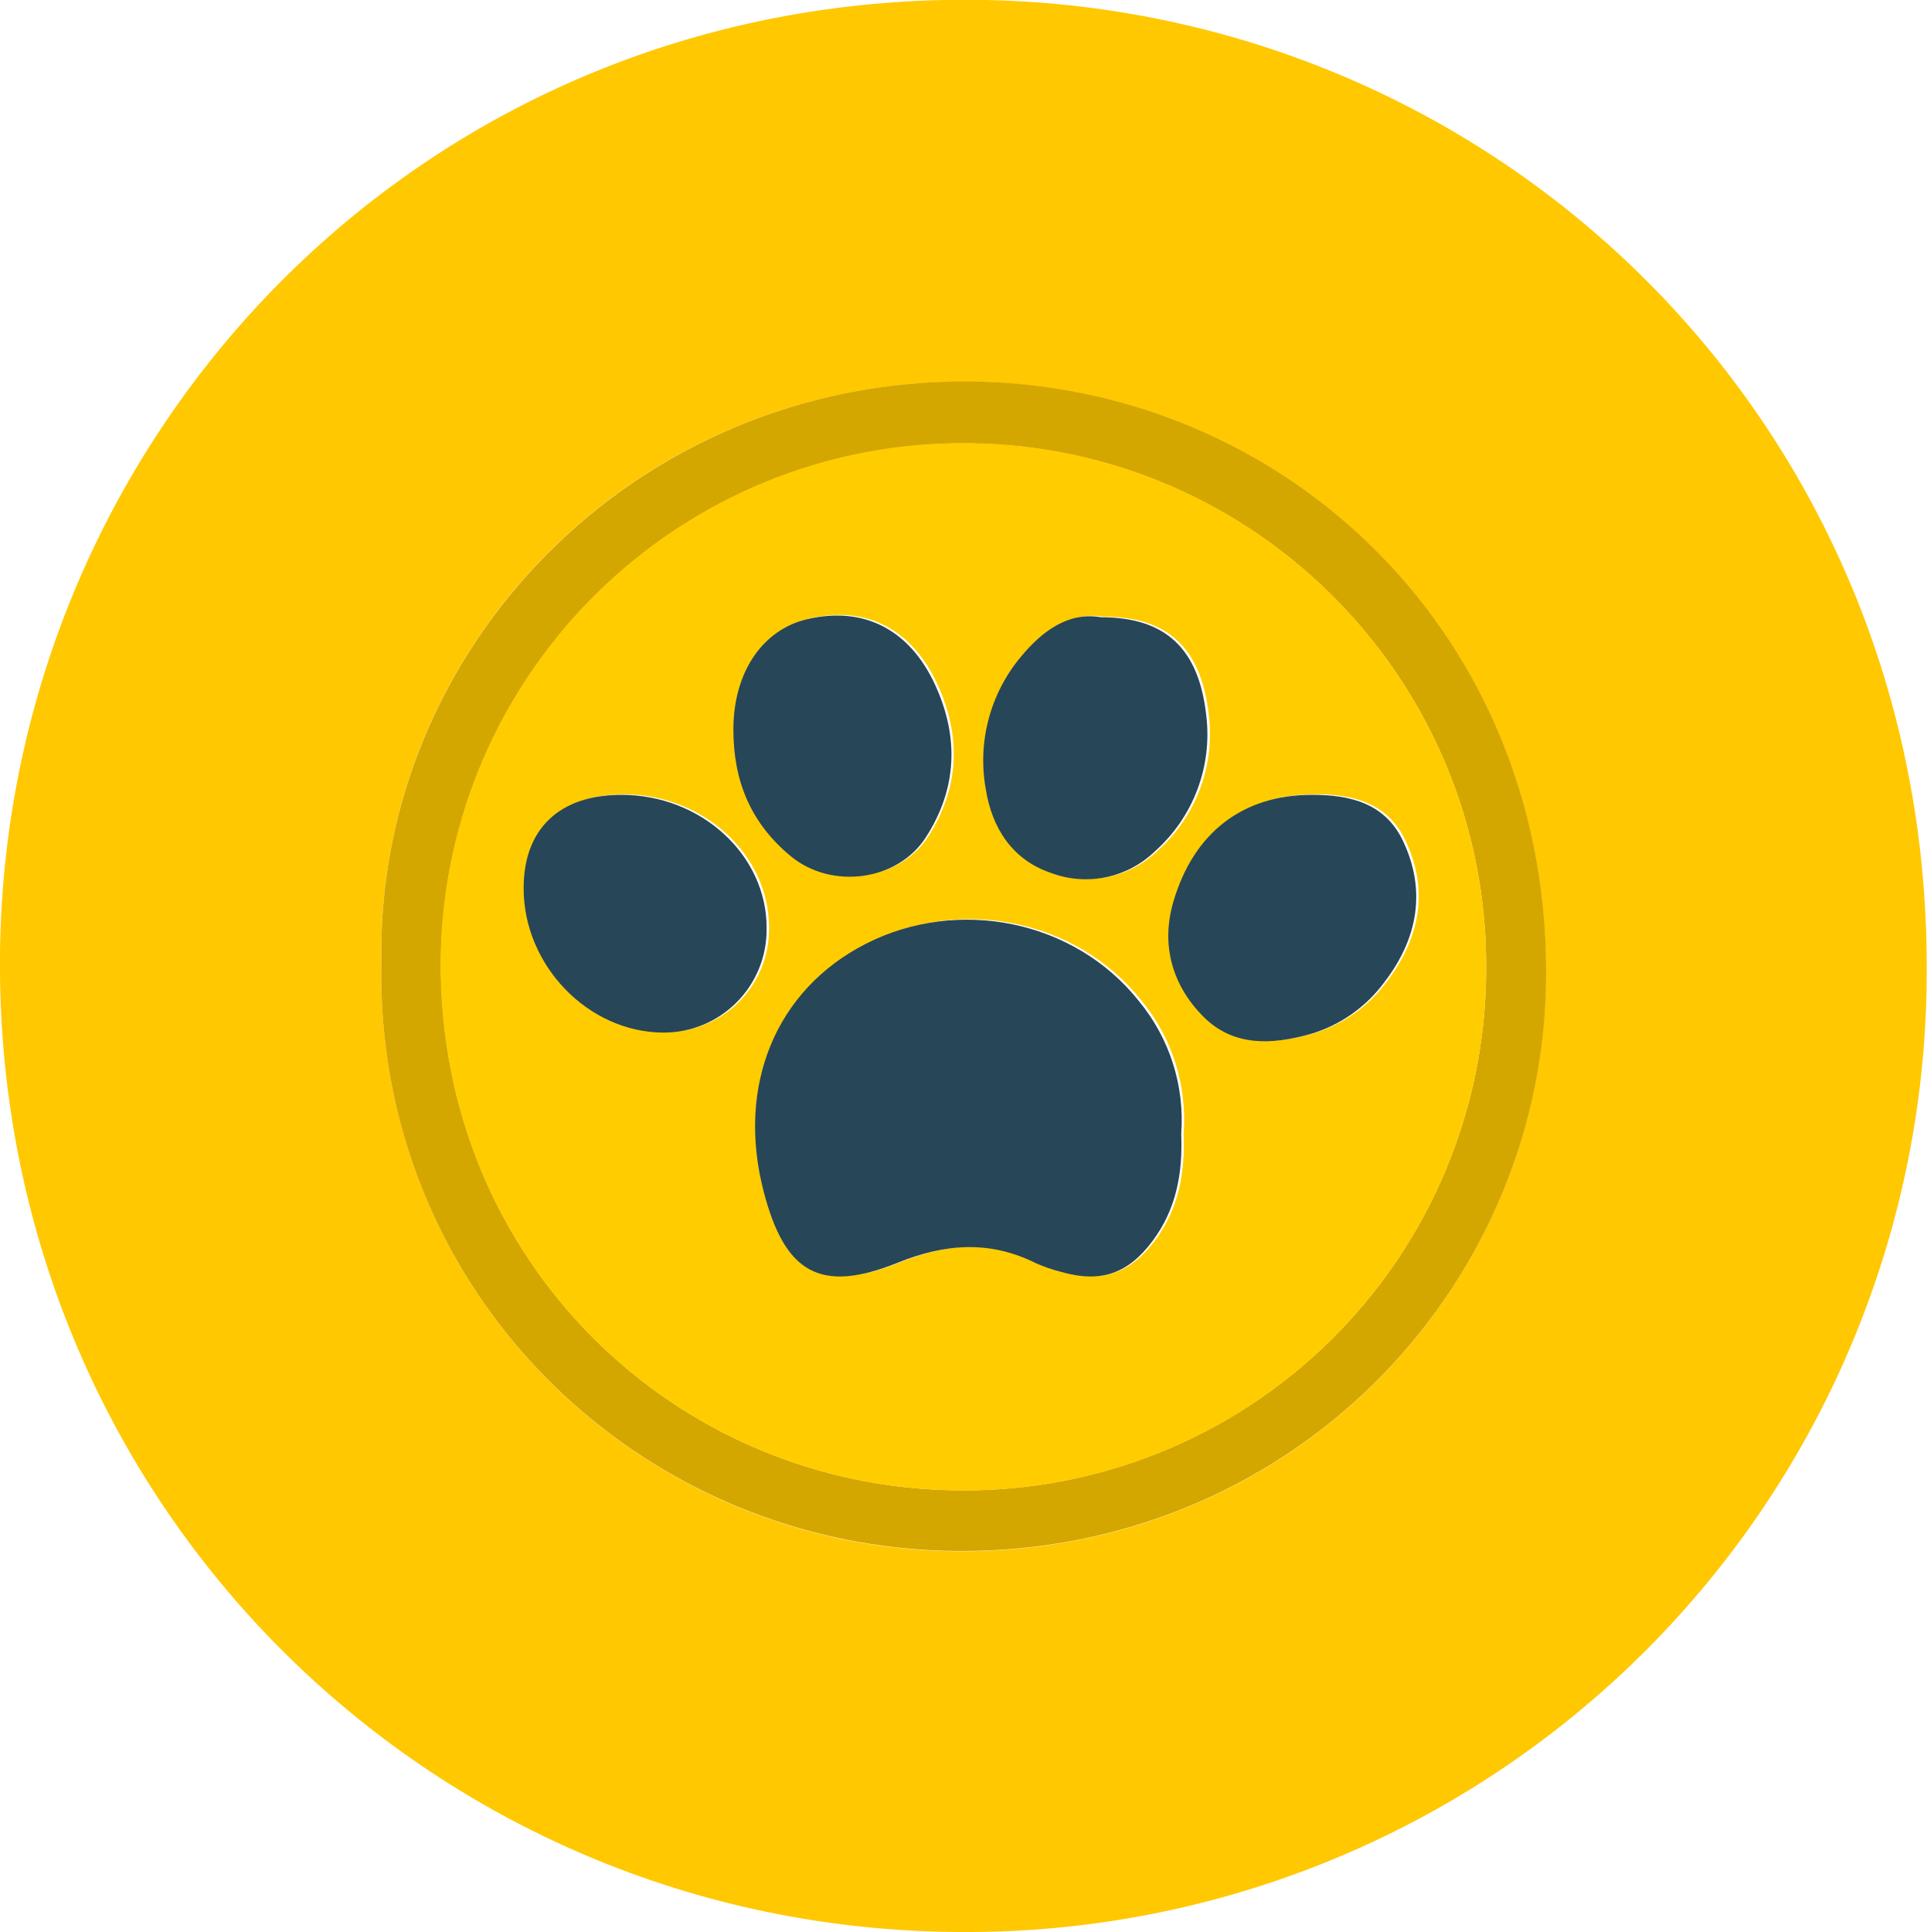
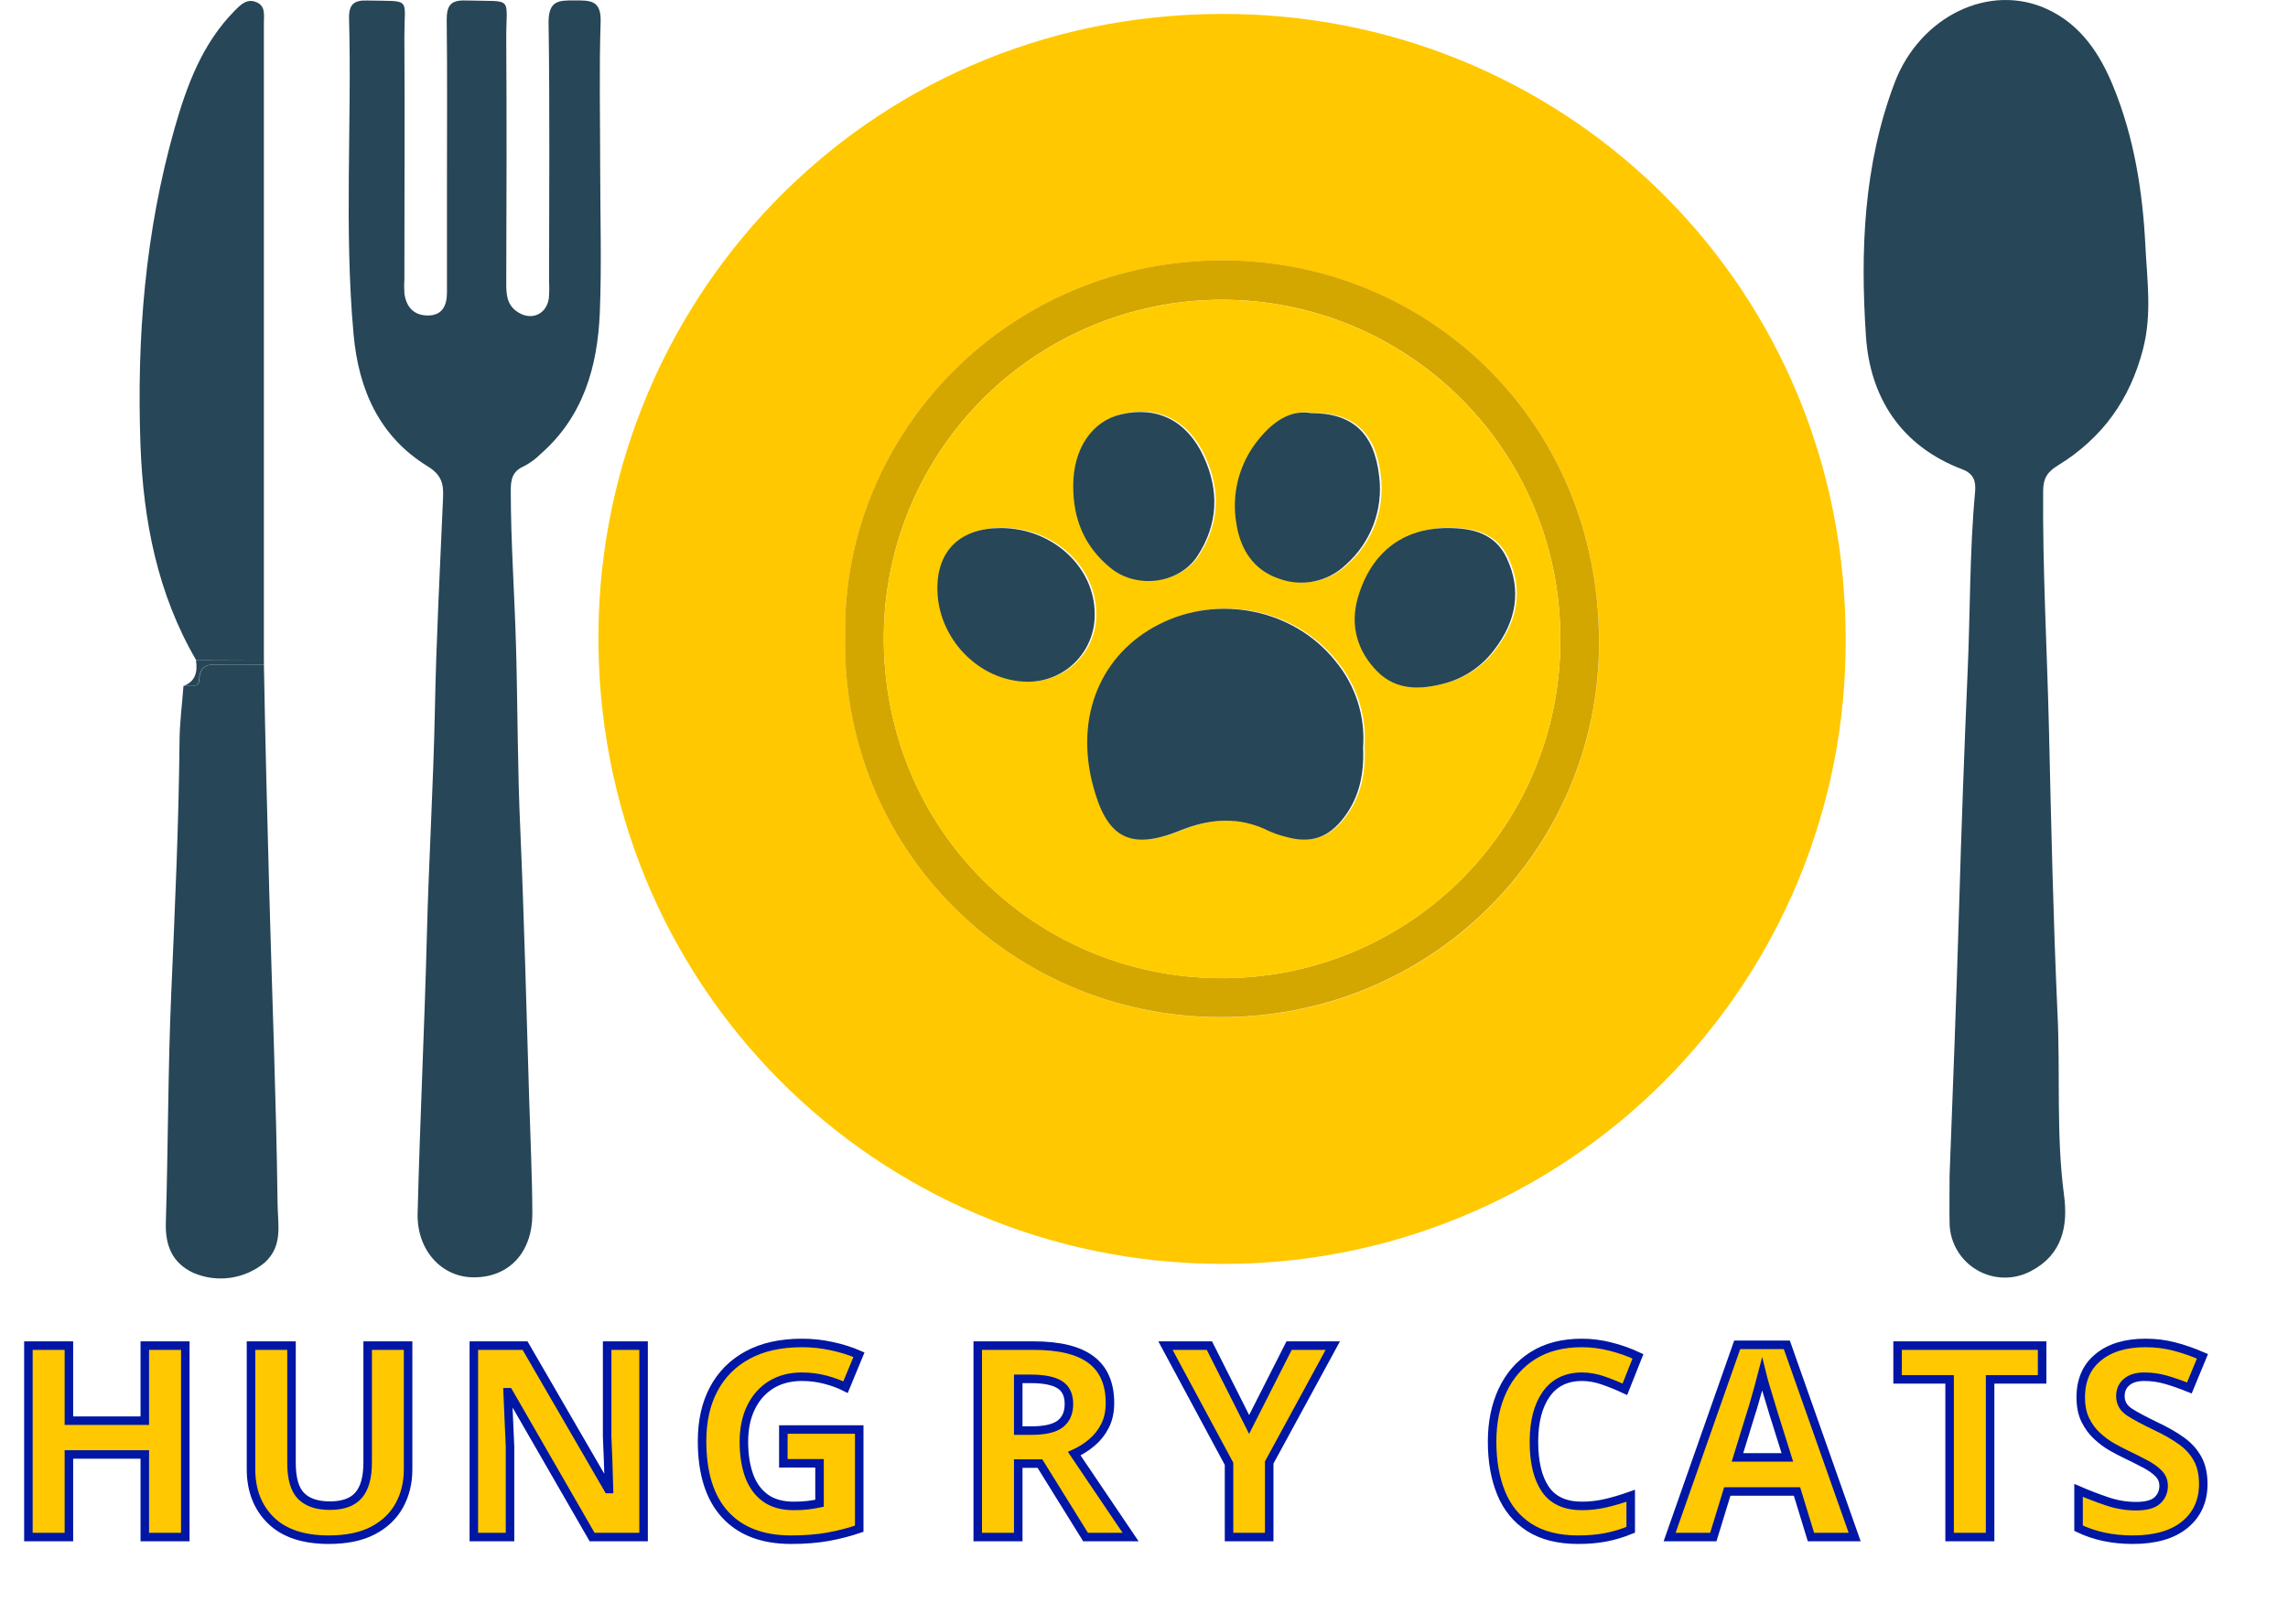
- <svg xmlns="http://www.w3.org/2000/svg" viewBox="0 0 293 293.75">
+ <svg xmlns="http://www.w3.org/2000/svg" viewBox="0 0 537.5 381.53">
  <defs>
-     <style>.cls-1{fill:#ffc800;}.cls-2{fill:#d4a600;}.cls-3{fill:#fc0;}.cls-4{fill:#274657;}</style>
+     <style>.cls-1{font-size:63px;stroke:#0016a4;stroke-miterlimit:10;stroke-width:2px;font-family:AmericanTypewriterITCPro-Bold, American Typewriter ITC Pro;font-weight:700;letter-spacing:0.07em;}.cls-1,.cls-6{fill:#ffc800;}.cls-2{letter-spacing:0.01em;}.cls-3{letter-spacing:0.07em;}.cls-4{letter-spacing:0.04em;}.cls-5{letter-spacing:0.03em;}.cls-7{fill:#274657;}.cls-8{fill:#d4a600;}.cls-9{fill:#fc0;}</style>
  </defs>
  <g id="Layer_2" data-name="Layer 2">
    <g id="Layer_1-2" data-name="Layer 1">
-       <path class="cls-1" d="M293,147.08A146,146,0,0,1,146.08,293.75C65.21,293.46-.84,228.07,0,145.06.82,65.4,65.23-1.74,150,0,228.43,1.68,293.11,64.61,293,147.08ZM58,146c-1.1,50.28,39.14,89.6,87.73,89.86,50,.27,88.22-39.08,89.33-85.74,1.27-53.23-39.57-91.84-87.95-92.08C96.38,57.74,57.28,98.61,58,146Z" />
-       <path class="cls-2" d="M58,146c-.71-47.35,38.4-88.22,89.1-88,48.39.24,89.22,38.85,88,92.08-1.12,46.66-39.37,86-89.34,85.74C97.11,235.56,56.87,196.24,58,146Zm168,1.79A79.47,79.47,0,1,0,67.05,146c-.36,45.76,35.65,80.31,78.8,80.6A79.31,79.31,0,0,0,226,147.75Z" />
-       <path class="cls-3" d="M226,147.74a79.29,79.29,0,0,1-80.12,78.87C102.69,226.32,66.68,191.77,67,146A79.47,79.47,0,1,1,226,147.74Zm-46,24.6a28.43,28.43,0,0,0-6.43-20.23c-9.81-12.33-27.47-15.85-41.52-8.69-13.7,7-19.72,21.59-15.53,37.69,3.22,12.38,8.6,15.53,20.39,10.8,7.26-2.91,14-3.42,21,.07a23.19,23.19,0,0,0,3.76,1.3c6.09,1.77,10.25.29,14-4.7C179.22,183.79,180.25,178.37,180,172.34Zm19.93-51.57c-10.57,0-18,5.74-21.12,16.25-2,6.71-.2,12.65,4.5,17.42s10.47,4.35,16.33,2.7a21.42,21.42,0,0,0,11.25-7.88c5-6.54,6.48-13.84,2.83-21.49C211,122.06,205.73,120.72,199.92,120.77Zm-32.13-27c-4.82-.83-8.84,2-12.15,6a24.61,24.61,0,0,0-5.35,20.13c.94,5.89,4,10.78,9.93,12.76a15.1,15.1,0,0,0,15.8-3.3,23.74,23.74,0,0,0,7.79-20.71C182.66,98.51,177.59,93.72,167.79,93.77Zm-72.92,27C85.46,120.77,80,126,80,134.91c0,11.75,9.79,21.92,21.22,22a15.62,15.62,0,0,0,15.73-15.83C117,130,107,120.77,94.87,120.77Zm17-9.92c0,7.72,2.65,14.21,8.71,19.22s16.21,3.84,20.53-2.82c4.8-7.41,5.09-15.29,1.44-23.21-3.91-8.5-10.95-12-19.44-10C116.26,95.68,111.92,102.18,111.89,110.85Z" />
-       <path class="cls-4" d="M179.63,172.42c.25,6-.77,11.45-4.34,16.24-3.72,5-7.88,6.47-14,4.7a23.19,23.19,0,0,1-3.76-1.3c-7-3.49-13.76-3-21-.07-11.79,4.73-17.17,1.58-20.39-10.8-4.19-16.1,1.82-30.7,15.53-37.69,14-7.15,31.71-3.64,41.51,8.69A28.39,28.39,0,0,1,179.63,172.42Z" />
-       <path class="cls-4" d="M199.56,120.85c5.81,0,11.07,1.29,13.79,7,3.64,7.65,2.17,15-2.83,21.49a21.46,21.46,0,0,1-11.25,7.88c-5.86,1.65-11.76,1.94-16.33-2.7s-6.47-10.71-4.5-17.42C181.52,126.59,189,120.83,199.56,120.85Z" />
-       <path class="cls-4" d="M167.43,93.85c9.8,0,14.87,4.74,16,14.87a23.77,23.77,0,0,1-7.79,20.71,15.1,15.1,0,0,1-15.8,3.3c-5.93-2-9-6.87-9.93-12.76a24.55,24.55,0,0,1,5.35-20.12C158.59,95.81,162.61,93,167.43,93.85Z" />
-       <path class="cls-4" d="M94.51,120.85c12.14,0,22.13,9.18,22.07,20.29A15.63,15.63,0,0,1,100.85,157c-11.43-.06-21.25-10.23-21.22-22C79.65,126,85.1,120.85,94.51,120.85Z" />
-       <path class="cls-4" d="M111.53,110.93c0-8.67,4.37-15.17,11.23-16.79,8.5-2,15.54,1.48,19.45,10,3.65,7.92,3.36,15.8-1.44,23.21-4.32,6.66-14.37,7.92-20.53,2.82S111.53,118.65,111.53,110.93Z" />
+       <text class="cls-1" transform="translate(1 361.19)">HUNG<tspan class="cls-2" x="223.02" y="0">R</tspan>
+         <tspan class="cls-3" x="272.79" y="0">Y </tspan>
+         <tspan class="cls-4" x="345.87" y="0">C</tspan>
+         <tspan class="cls-5" x="391.23" y="0">A</tspan>
+         <tspan class="cls-3" x="443.52" y="0">TS</tspan>
+       </text>
+       <path class="cls-6" d="M433.58,150.31A146,146,0,0,1,286.66,297c-80.86-.29-146.92-65.69-146.07-148.69.82-79.66,65.22-146.8,150-145C369,4.91,433.7,67.84,433.58,150.31Zm-235-1.12c-1.1,50.28,39.14,89.6,87.72,89.86,50,.27,88.22-39.08,89.33-85.74,1.27-53.24-39.56-91.84-87.95-92.08C237,61,197.86,101.84,198.57,149.19Z" />
+       <path class="cls-7" d="M458,276.19c.76-20,1.6-41.45,2.23-62.89q.81-27.65,2-55.29c.64-14.1.45-28.23,1.75-42.3.23-2.53-.21-4.35-3-5.43-14.35-5.43-21.66-16.83-22.63-31.27-1.34-20.08-.57-40.21,6.71-59.49,5.92-15.68,22.36-23.71,36-17.31,7.89,3.7,12.32,10.58,15.43,18.19C501.36,32.33,503.36,45,504,57.79c.4,8.05,1.57,16-.55,24.21-3.09,12-9.64,21-20,27.37-2.46,1.5-3.44,3-3.47,5.88-.15,18.65.92,37.27,1.36,55.89.52,22.26,1,44.55,2,66.79.7,14.26-.34,28.58,1.53,42.82,1,7.26-.32,14.05-7.75,17.94A13,13,0,0,1,458,287.59C457.93,284.26,458,280.92,458,276.19Z" />
+       <path class="cls-7" d="M141,39.64c0,11.33.37,22.68-.1,34-.54,12.58-3.9,24.27-13.85,33a16.27,16.27,0,0,1-4,2.94c-2.62,1.14-3.07,3-3.06,5.61,0,12.31.91,24.59,1.24,36.89.4,14.3.34,28.61,1,42.89.91,20.93,1.43,41.86,2.07,62.79.27,9.13.72,18.26.76,27.4s-5.47,15-13.69,15c-7.58.06-13.48-6.36-13.26-15,.54-21.77,1.61-43.52,2.17-65.29.45-17.76,1.54-35.51,1.89-53.29.32-16.61,1.21-33.2,1.92-49.8.14-3.18-.43-5.24-3.64-7.21-11.4-7-16.22-18.13-17.38-30.94C80.82,54,82.67,29.12,82,4.33,81.93,1,83.16,0,86.36.12,96.77.36,95-.78,95,8.43c.1,19,0,38,0,57a27.21,27.21,0,0,0,0,3.5c.41,3.23,2.26,5.23,5.57,5.21s4.44-2.33,4.43-5.4c0-8.5,0-17,0-25.5,0-12.83.1-25.66-.06-38.49,0-3.36.8-4.75,4.44-4.64,11.62.36,9.48-1.34,9.55,9.42.13,19,.06,38,0,57,0,2.6.12,5,2.48,6.66,3.19,2.28,6.91.84,7.51-3a26.67,26.67,0,0,0,.07-4c0-20.33.19-40.66-.12-61C128.87,0,131.4.1,135,.1s6.28-.13,6.1,5.05C140.73,16.64,141,28.15,141,39.64Z" />
+       <path class="cls-7" d="M46.11,155.18C37,139.56,33.67,122.43,33,104.63c-.91-25.2,1.1-50.09,8-74.43,2.88-10.11,6.49-19.93,14.11-27.66,1.42-1.43,2.9-3,5.18-2,2.13.92,1.7,3,1.7,4.81q0,74.94,0,149.89Z" />
+       <path class="cls-7" d="M62,156.22c.31,18,.79,35.92,1.27,53.88.66,24.26,1.63,48.5,1.94,72.78.06,5,1.3,9.83-3,13.8a16.23,16.23,0,0,1-16.81,2.42c-4.94-2.32-6.61-6.41-6.44-11.83.55-18,.49-35.93,1.27-53.88.84-19.59,1.75-39.17,1.94-58.78,0-4.47.6-8.93.93-13.4,1.36-.19,3.61.55,3.7-1.36.21-4.49,3.25-3.61,5.91-3.64C55.78,156.19,58.89,156.22,62,156.22Z" />
+       <path class="cls-7" d="M62,156.22c-3.12,0-6.23,0-9.34,0-2.66,0-5.7-.85-5.91,3.64-.09,1.91-2.34,1.17-3.7,1.36,2.89-1.06,3.38-3.34,3-6H62Z" />
+       <path class="cls-8" d="M198.55,149.19c-.7-47.35,38.4-88.22,89.11-88,48.39.24,89.22,38.84,87.95,92.08-1.11,46.66-39.36,86-89.33,85.74C237.69,238.79,197.46,199.47,198.55,149.19Zm168,1.79a79.47,79.47,0,1,0-158.93-1.73c-.35,45.76,35.65,80.31,78.8,80.6A79.31,79.31,0,0,0,366.56,151Z" />
+       <path class="cls-9" d="M366.55,151a79.31,79.31,0,0,1-80.13,78.87c-43.15-.29-79.16-34.84-78.8-80.6A79.47,79.47,0,1,1,366.55,151Zm-46,24.6a28.48,28.48,0,0,0-6.44-20.23c-9.8-12.33-27.47-15.85-41.51-8.69-13.71,7-19.73,21.59-15.54,37.68,3.23,12.39,8.6,15.54,20.4,10.81,7.25-2.91,14-3.42,21,.07a23.19,23.19,0,0,0,3.76,1.3c6.09,1.77,10.25.29,14-4.7C319.8,187,320.83,181.6,320.58,175.57ZM340.51,124c-10.57,0-18,5.74-21.13,16.25-2,6.71-.19,12.64,4.5,17.41s10.48,4.36,16.34,2.71a21.42,21.42,0,0,0,11.25-7.89c5-6.53,6.47-13.83,2.83-21.49C351.58,125.29,346.31,124,340.51,124ZM308.38,97c-4.82-.82-8.84,2-12.15,6a24.58,24.58,0,0,0-5.35,20.13c.94,5.89,4,10.77,9.93,12.76a15.1,15.1,0,0,0,15.8-3.3,23.77,23.77,0,0,0,7.79-20.71C323.25,101.74,318.17,97,308.38,97Zm-72.92,27c-9.41,0-14.86,5.18-14.89,14.14,0,11.75,9.79,21.92,21.22,22a15.64,15.64,0,0,0,15.74-15.83C257.59,133.18,247.6,124,235.46,124Zm17-9.92c0,7.72,2.64,14.21,8.7,19.22s16.22,3.84,20.53-2.82c4.81-7.41,5.09-15.29,1.45-23.22-3.92-8.49-11-12-19.45-10C256.85,98.9,252.5,105.41,252.48,114.08Z" />
+       <path class="cls-7" d="M320.22,175.65c.25,6-.78,11.45-4.34,16.24-3.72,5-7.88,6.47-14,4.7a22.87,22.87,0,0,1-3.76-1.3c-7-3.49-13.77-3-21-.07-11.8,4.73-17.18,1.58-20.4-10.81-4.19-16.09,1.83-30.69,15.54-37.68,14-7.16,31.71-3.64,41.51,8.69A28.48,28.48,0,0,1,320.22,175.65Z" />
+       <path class="cls-7" d="M340.14,124.08c5.81,0,11.08,1.29,13.79,7,3.65,7.66,2.18,15-2.82,21.5a21.45,21.45,0,0,1-11.26,7.88c-5.86,1.65-11.75,1.94-16.33-2.71s-6.47-10.7-4.5-17.41C322.11,129.82,329.58,124.06,340.14,124.08Z" />
+       <path class="cls-7" d="M308,97.07c9.79,0,14.87,4.75,16,14.88a23.77,23.77,0,0,1-7.79,20.71,15.1,15.1,0,0,1-15.8,3.3c-5.93-2-9-6.87-9.93-12.76a24.58,24.58,0,0,1,5.35-20.13C299.17,99,303.2,96.25,308,97.07Z" />
+       <path class="cls-7" d="M235.1,124.08c12.14,0,22.12,9.18,22.07,20.29a15.64,15.64,0,0,1-15.74,15.83c-11.43-.06-21.25-10.23-21.22-22C220.23,129.26,225.69,124.08,235.1,124.08Z" />
+       <path class="cls-7" d="M252.12,114.16c0-8.67,4.37-15.18,11.23-16.79,8.5-2,15.53,1.48,19.44,10,3.65,7.93,3.37,15.81-1.44,23.22-4.32,6.66-14.36,7.91-20.53,2.82S252.11,121.88,252.12,114.16Z" />
    </g>
  </g>
</svg>
